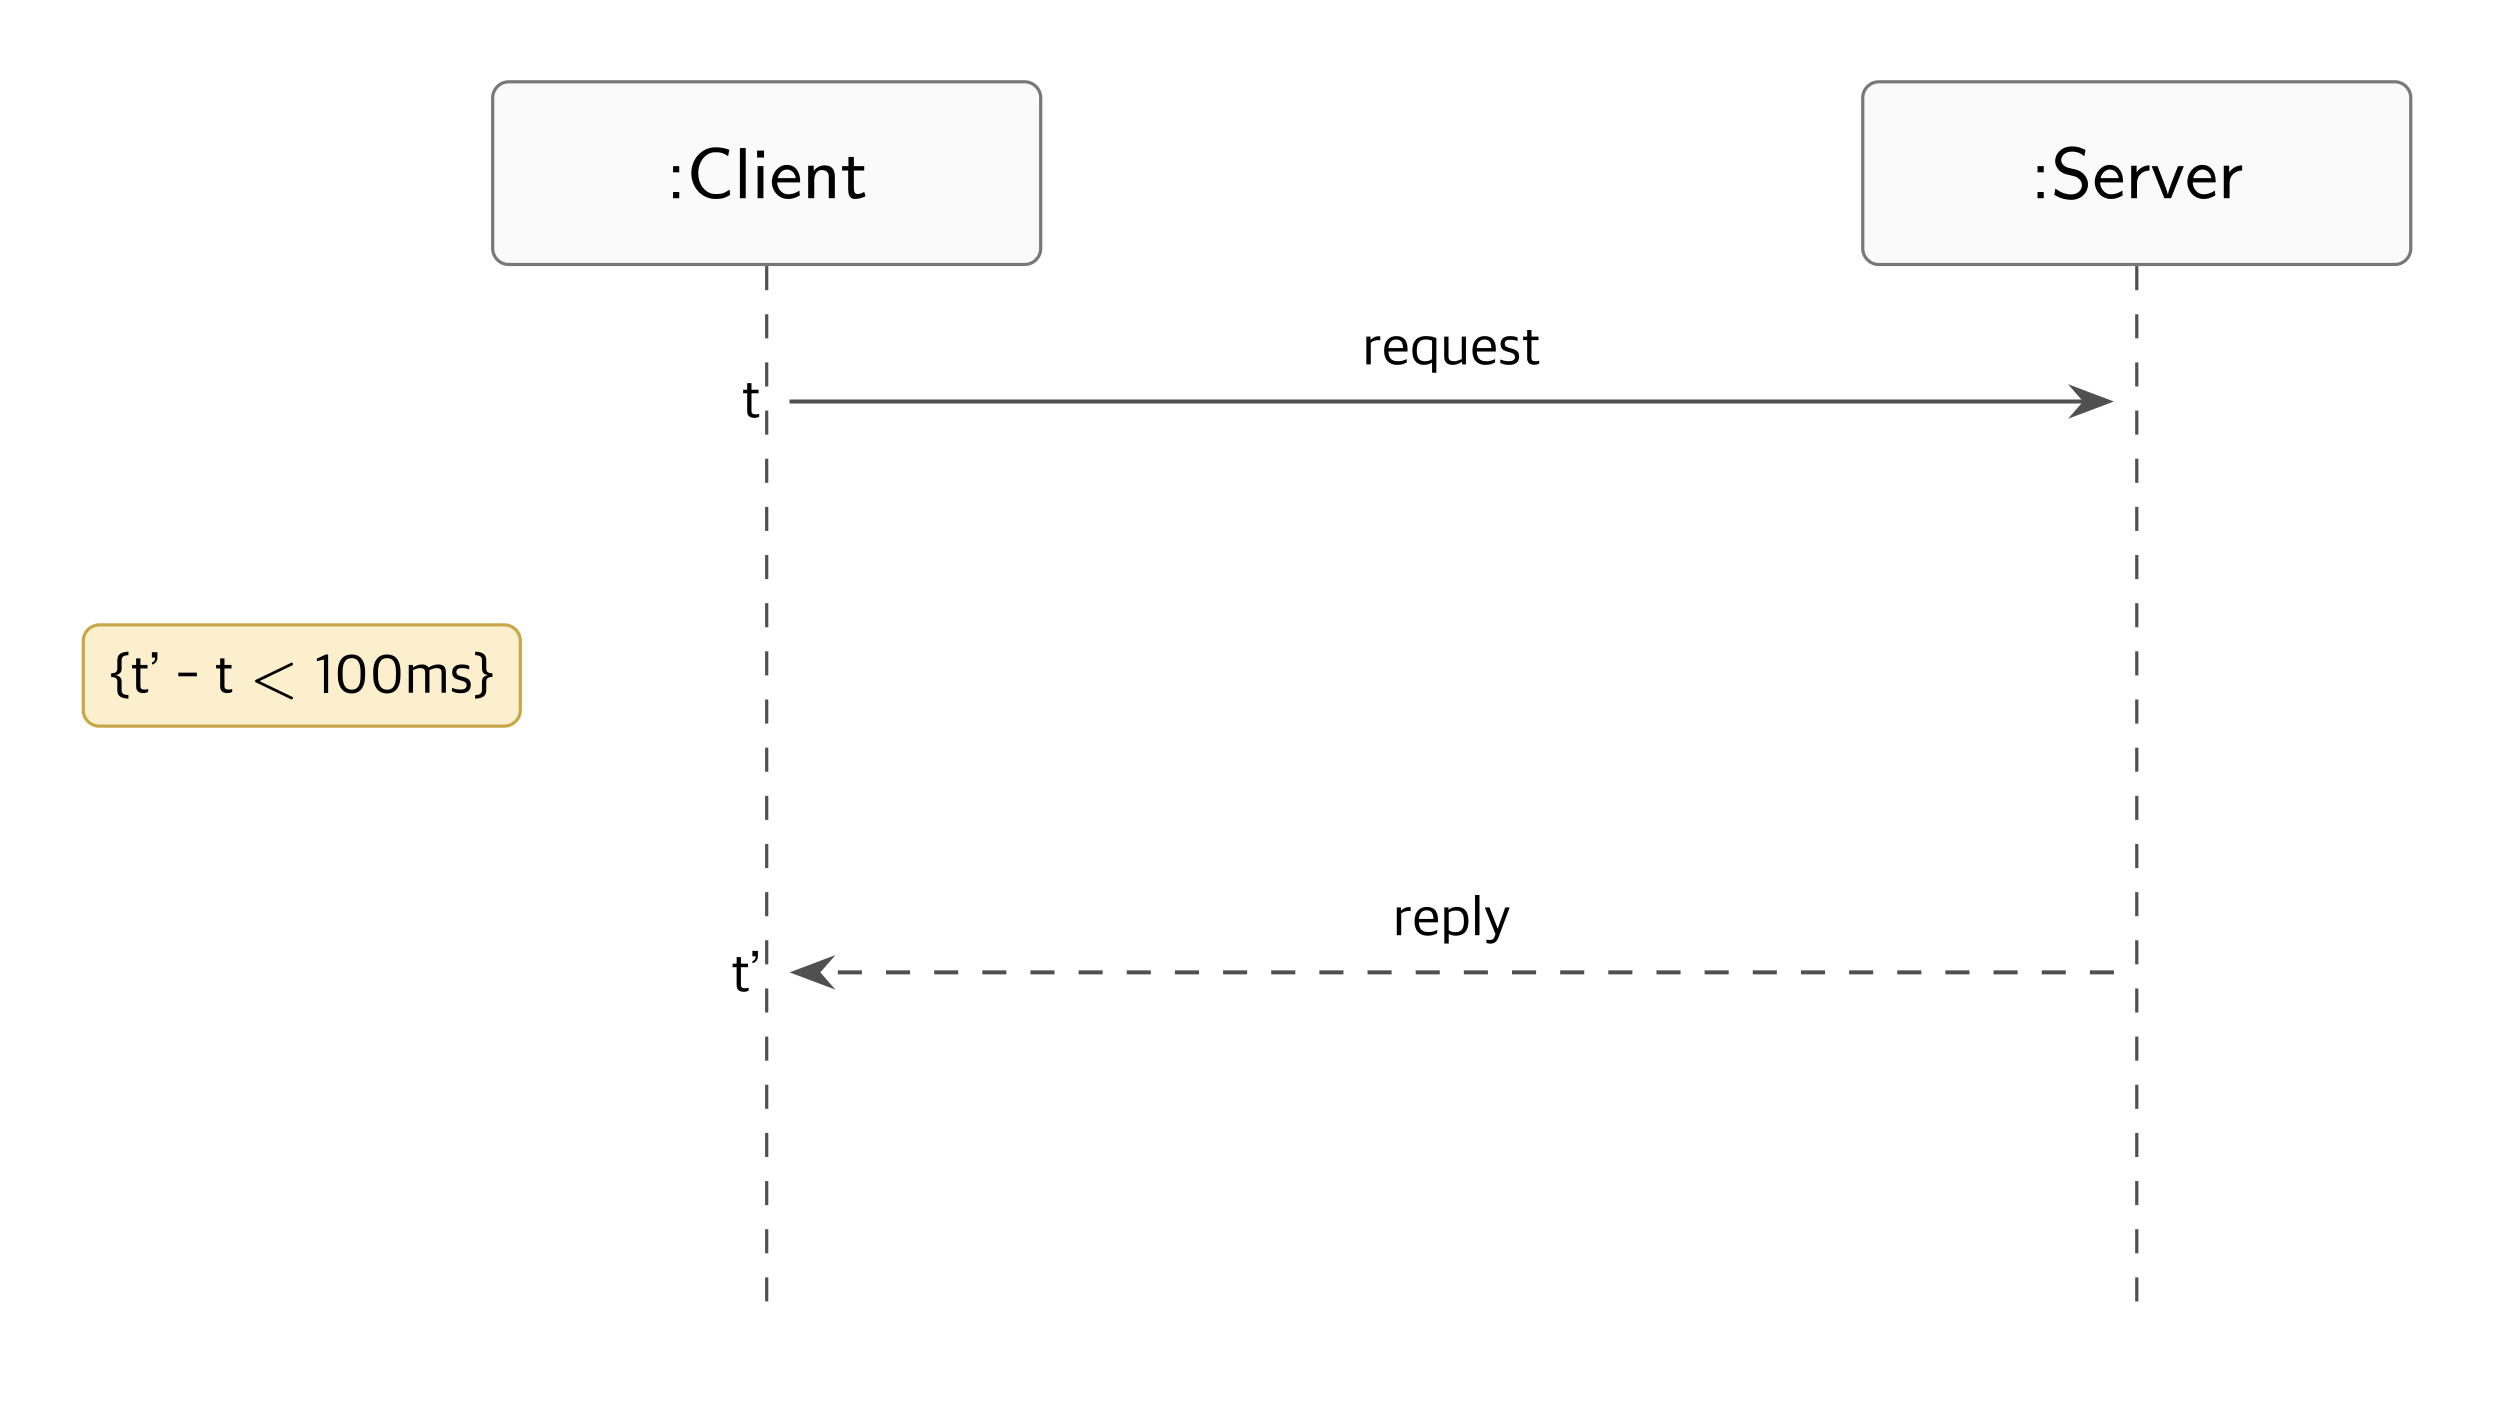
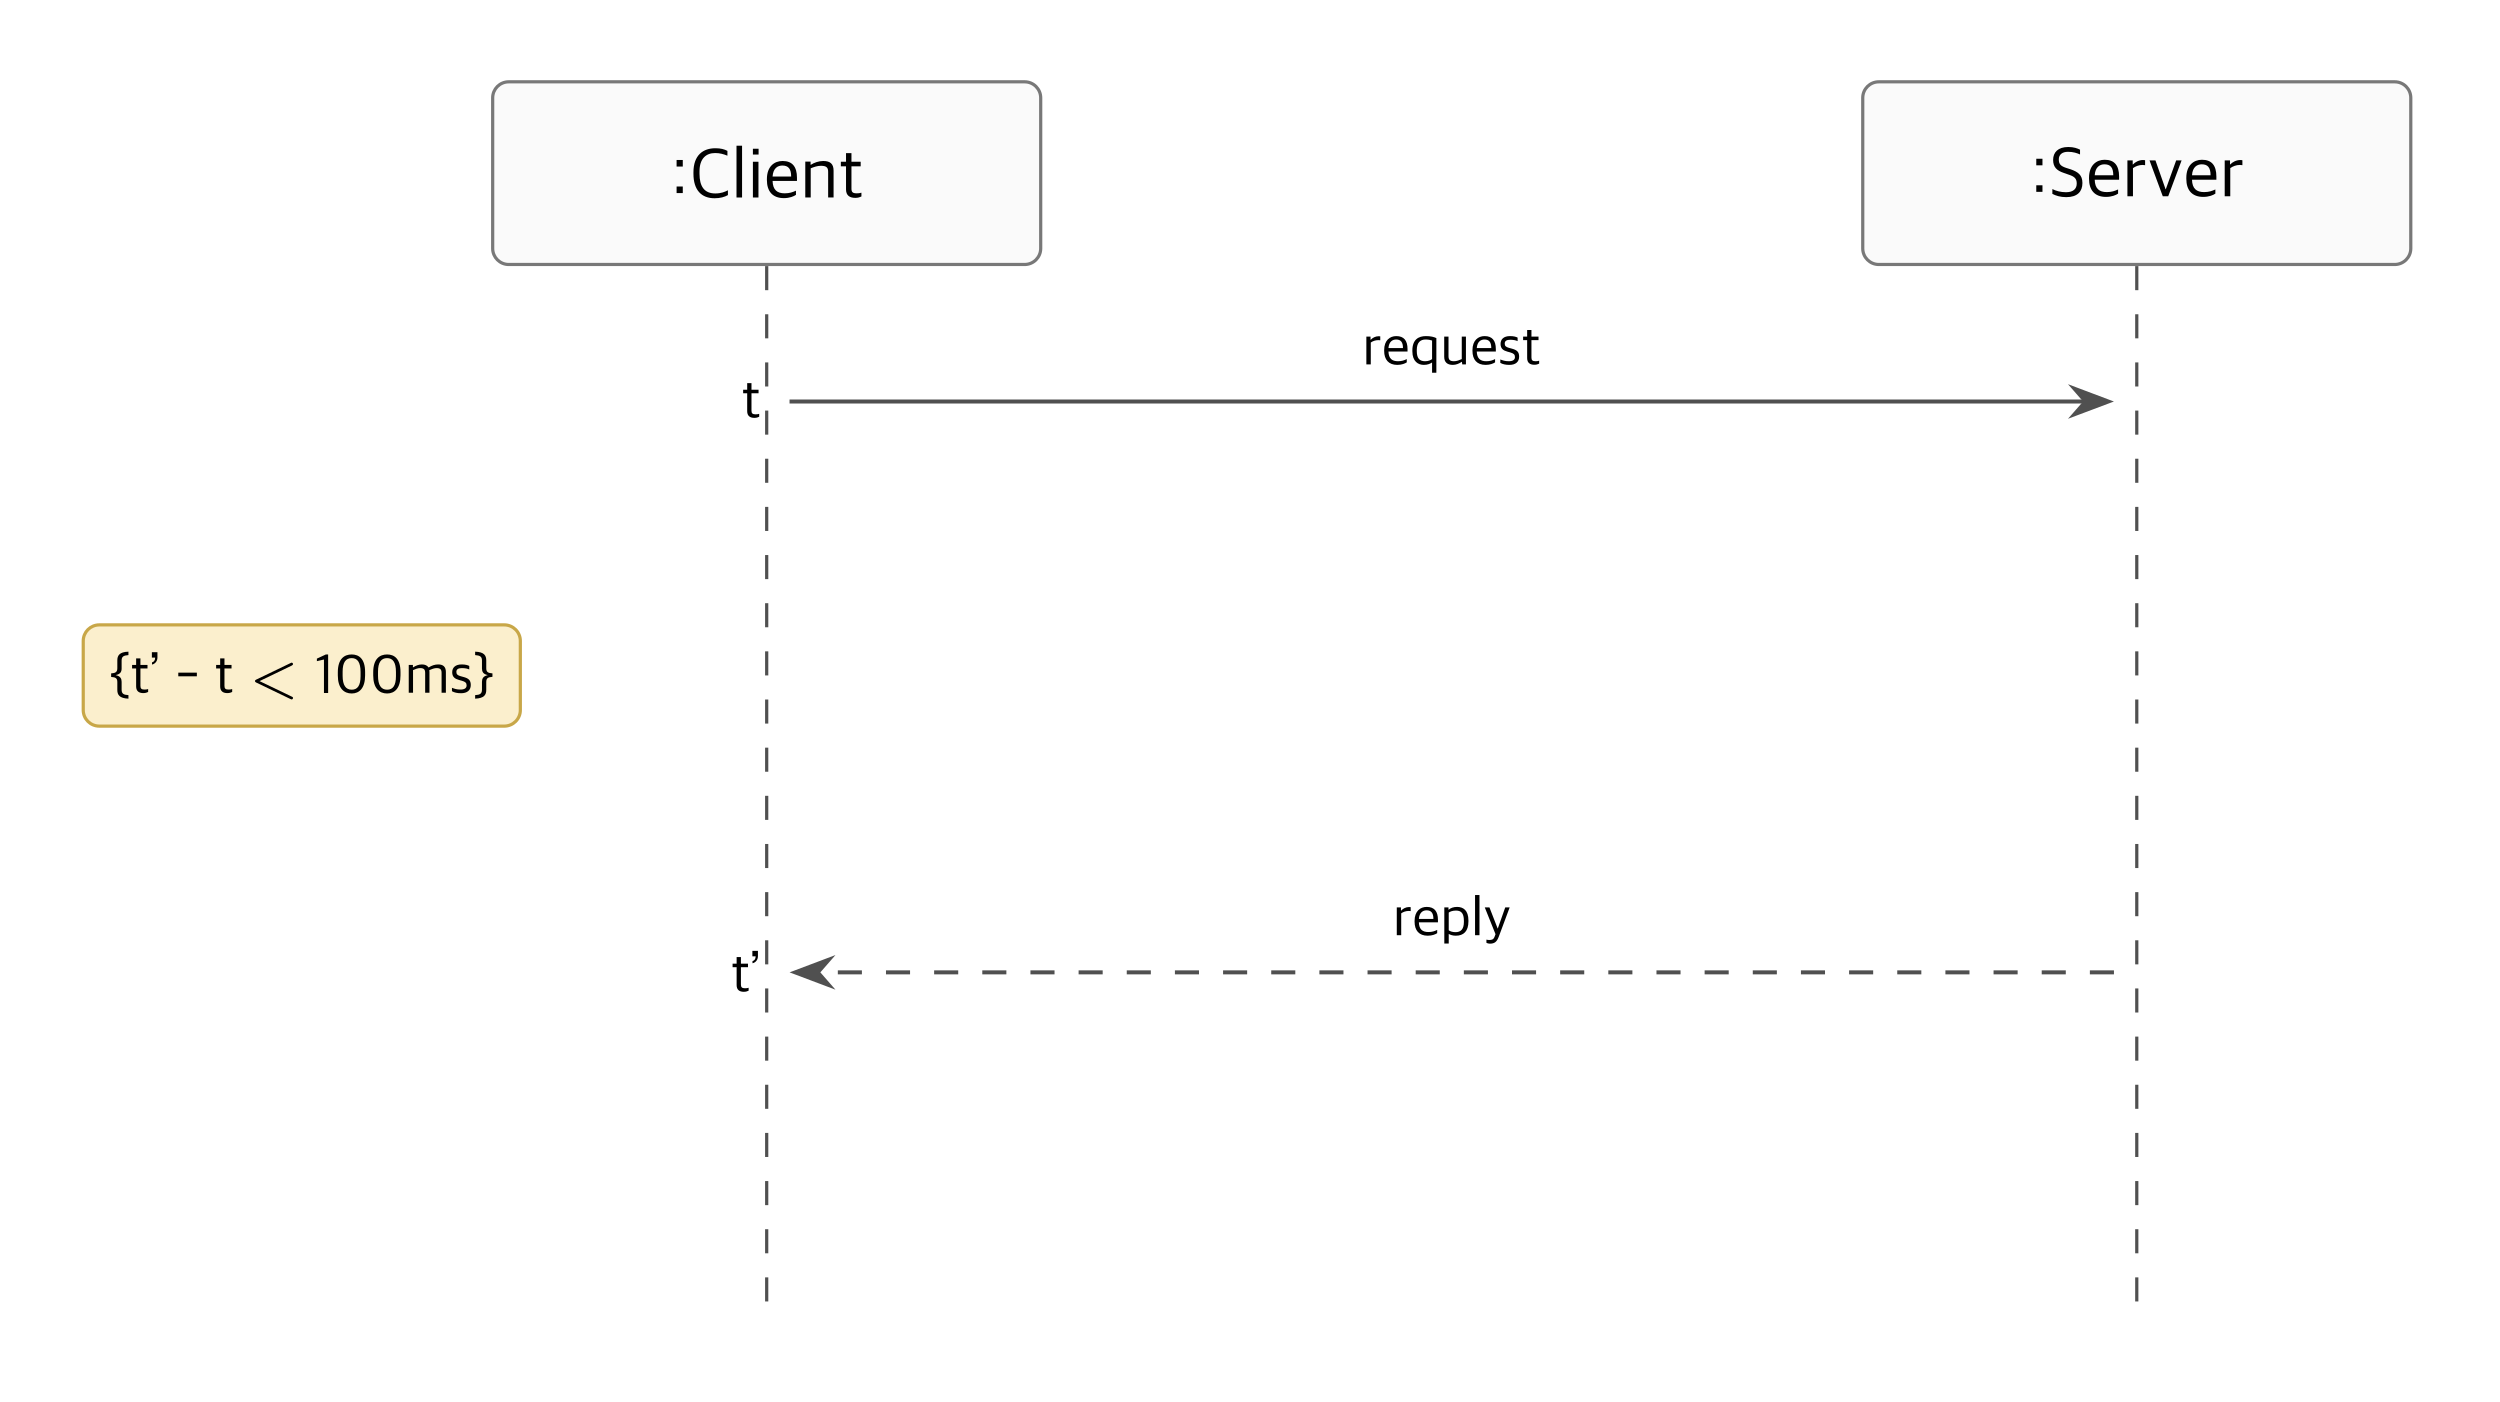
<svg xmlns="http://www.w3.org/2000/svg" xmlns:xlink="http://www.w3.org/1999/xlink" width="309.26pt" height="173.39pt" viewBox="0 0 309.26 173.39">
  <defs>
    <g>
      <g id="glyph-0-0">
-         <path d="M 1.656 -3.203 L 1.656 -3.969 L 0.891 -3.969 L 0.891 -3.203 Z M 1.656 0 L 1.656 -0.766 L 0.891 -0.766 L 0.891 0 Z M 1.656 0 " />
+         <path d="M 0.891 -4.203 L 1.656 -4.203 L 1.656 -5.016 L 0.891 -5.016 Z M 0.891 -0.922 L 1.656 -0.922 L 1.656 -1.734 L 0.891 -1.734 Z M 0.891 -0.922 " />
      </g>
      <g id="glyph-0-1">
-         <path d="M 5.391 -0.406 L 5.328 -1.062 C 5.062 -0.891 4.797 -0.719 4.5 -0.609 C 4.188 -0.531 3.875 -0.516 3.562 -0.516 C 2.969 -0.516 2.438 -0.812 2.062 -1.266 C 1.641 -1.781 1.453 -2.438 1.453 -3.094 C 1.453 -3.766 1.641 -4.422 2.062 -4.938 C 2.438 -5.391 2.969 -5.688 3.562 -5.688 C 3.844 -5.688 4.125 -5.672 4.391 -5.594 C 4.672 -5.5 4.922 -5.359 5.141 -5.203 L 5.297 -5.984 C 5.016 -6.094 4.734 -6.188 4.438 -6.234 C 4.141 -6.281 3.859 -6.297 3.562 -6.297 C 2.766 -6.297 2 -5.953 1.453 -5.359 C 0.891 -4.75 0.594 -3.938 0.594 -3.094 C 0.594 -2.266 0.891 -1.453 1.453 -0.844 C 2 -0.25 2.766 0.094 3.562 0.094 C 3.875 0.094 4.203 0.078 4.516 0 C 4.828 -0.078 5.109 -0.234 5.391 -0.406 Z M 5.391 -0.406 " />
+         <path d="M 3.047 -0.281 C 3.75 -0.281 4.297 -0.438 4.703 -0.672 L 4.703 -1.266 C 4.328 -1.078 3.875 -0.875 3.141 -0.875 C 1.766 -0.875 1.188 -1.766 1.188 -3.312 L 1.188 -3.609 C 1.188 -5.188 2 -5.875 3.125 -5.875 C 3.719 -5.875 4.172 -5.734 4.641 -5.547 L 4.641 -6.141 C 4.266 -6.344 3.812 -6.469 3.156 -6.469 C 1.641 -6.469 0.438 -5.625 0.438 -3.484 L 0.438 -3.312 C 0.438 -1.281 1.438 -0.281 3.047 -0.281 Z M 3.047 -0.281 " />
      </g>
      <g id="glyph-0-2">
-         <path d="M 1.453 0 L 1.453 -6.203 L 0.734 -6.203 L 0.734 0 Z M 1.453 0 " />
+         <path d="M 0.672 -0.375 L 1.359 -0.375 L 1.359 -6.781 L 0.672 -6.781 Z M 0.672 -0.375 " />
      </g>
      <g id="glyph-0-3">
-         <path d="M 1.453 0 L 1.453 -3.969 L 0.734 -3.969 L 0.734 0 Z M 1.531 -5.031 L 1.531 -5.891 L 0.672 -5.891 L 0.672 -5.031 Z M 1.531 -5.031 " />
+         <path d="M 0.672 -0.375 L 1.359 -0.375 L 1.359 -4.797 L 0.672 -4.797 Z M 0.672 -5.688 L 1.375 -5.688 L 1.375 -6.406 L 0.672 -6.406 Z M 0.672 -5.688 " />
      </g>
      <g id="glyph-0-4">
-         <path d="M 3.812 -1.953 C 3.812 -2.234 3.812 -2.906 3.453 -3.453 C 3.078 -4.016 2.516 -4.125 2.172 -4.125 C 1.141 -4.125 0.312 -3.156 0.312 -2.016 C 0.312 -0.844 1.188 0.094 2.312 0.094 C 2.734 0.094 3.25 -0.016 3.766 -0.344 L 3.719 -0.953 C 3.156 -0.547 2.625 -0.484 2.312 -0.484 C 1.578 -0.484 1 -1.141 0.969 -1.953 Z M 3.281 -2.484 L 1.031 -2.484 C 1.172 -3.062 1.609 -3.547 2.172 -3.547 C 2.5 -3.547 3.109 -3.391 3.281 -2.484 Z M 3.281 -2.484 " />
+         <path d="M 2.469 -0.297 C 3.188 -0.297 3.703 -0.516 3.969 -0.703 L 3.969 -1.219 C 3.562 -1.031 3.172 -0.891 2.578 -0.891 C 1.641 -0.891 1.109 -1.312 1.078 -2.422 L 4.094 -2.422 L 4.094 -2.812 C 4.094 -4.188 3.516 -4.891 2.312 -4.891 C 1.281 -4.891 0.375 -4.203 0.375 -2.656 L 0.375 -2.531 C 0.375 -1.141 1.078 -0.297 2.469 -0.297 Z M 2.281 -4.328 C 3.016 -4.328 3.375 -3.938 3.375 -2.969 L 1.078 -2.969 C 1.141 -4.016 1.734 -4.328 2.281 -4.328 Z M 2.281 -4.328 " />
      </g>
      <g id="glyph-0-5">
-         <path d="M 4.016 0 L 4.016 -2.656 C 4.016 -3.312 3.828 -4.062 2.75 -4.062 C 2.047 -4.062 1.625 -3.656 1.406 -3.391 L 1.406 -4.016 L 0.719 -4.016 L 0.719 0 L 1.469 0 L 1.469 -2.188 C 1.469 -2.766 1.703 -3.484 2.375 -3.484 C 3.266 -3.484 3.266 -2.844 3.266 -2.594 L 3.266 0 Z M 4.016 0 " />
+         <path d="M 0.656 -0.375 L 1.328 -0.375 L 1.328 -3.984 C 1.703 -4.141 2.156 -4.297 2.578 -4.297 C 3.281 -4.297 3.484 -4.078 3.484 -3.547 L 3.484 -0.375 L 4.156 -0.375 L 4.156 -3.688 C 4.156 -4.547 3.734 -4.891 2.875 -4.891 C 2.328 -4.891 1.75 -4.688 1.344 -4.422 L 1.312 -4.422 L 1.312 -4.812 L 0.656 -4.812 Z M 0.656 -0.375 " />
      </g>
      <g id="glyph-0-6">
-         <path d="M 3.062 -0.234 L 2.906 -0.797 C 2.672 -0.609 2.359 -0.516 2.078 -0.516 C 1.734 -0.516 1.625 -0.828 1.625 -1.281 L 1.625 -3.422 L 2.906 -3.422 L 2.906 -3.969 L 1.625 -3.969 L 1.625 -5.109 L 0.953 -5.109 L 0.953 -3.969 L 0.172 -3.969 L 0.172 -3.422 L 0.922 -3.422 L 0.922 -1.125 C 0.922 -0.594 1.047 0.094 1.703 0.094 C 2.094 0.094 2.562 0.016 3.062 -0.234 Z M 3.062 -0.234 " />
+         <path d="M 2.062 -0.328 C 2.438 -0.328 2.625 -0.422 2.812 -0.5 L 2.812 -0.969 C 2.625 -0.906 2.422 -0.891 2.234 -0.891 C 1.719 -0.891 1.578 -1.047 1.578 -1.484 L 1.578 -4.234 L 2.719 -4.234 L 2.719 -4.797 L 1.578 -4.797 L 1.578 -5.859 L 0.906 -5.859 L 0.906 -4.797 L 0.266 -4.797 L 0.266 -4.234 L 0.906 -4.234 L 0.906 -1.375 C 0.906 -0.625 1.359 -0.328 2.062 -0.328 Z M 2.062 -0.328 " />
      </g>
      <g id="glyph-0-7">
-         <path d="M 4.578 -1.703 C 4.578 -2.719 3.75 -3.375 3.078 -3.547 L 2.188 -3.75 C 1.719 -3.859 1.266 -4.219 1.266 -4.734 C 1.266 -5.25 1.766 -5.766 2.578 -5.766 C 3.219 -5.766 3.672 -5.578 4.125 -5.188 L 4.266 -5.969 C 3.828 -6.188 3.391 -6.406 2.578 -6.406 C 1.312 -6.406 0.516 -5.516 0.516 -4.625 C 0.516 -4.391 0.547 -4.047 0.859 -3.625 C 1.266 -3.094 1.844 -2.953 2.219 -2.875 L 2.969 -2.688 C 3.375 -2.562 3.828 -2.156 3.828 -1.609 C 3.828 -1.016 3.312 -0.469 2.516 -0.469 C 1.797 -0.469 1.125 -0.734 0.547 -1.203 L 0.406 -0.422 C 1.281 0.125 2.094 0.203 2.516 0.203 C 3.75 0.203 4.578 -0.719 4.578 -1.703 Z M 4.578 -1.703 " />
+         <path d="M 2.062 -0.266 C 3.453 -0.266 4.062 -0.969 4.062 -2.016 C 4.062 -3.016 3.5 -3.391 2.625 -3.703 L 2.031 -3.891 C 1.344 -4.125 1.141 -4.375 1.141 -4.938 C 1.141 -5.516 1.547 -5.875 2.281 -5.875 C 2.938 -5.875 3.422 -5.703 3.766 -5.547 L 3.766 -6.141 C 3.438 -6.297 3.016 -6.469 2.312 -6.469 C 1.047 -6.469 0.438 -5.812 0.438 -4.875 C 0.438 -3.969 0.906 -3.547 1.75 -3.266 L 2.328 -3.062 C 3.062 -2.828 3.359 -2.578 3.359 -1.953 C 3.359 -1.312 2.953 -0.875 2.031 -0.875 C 1.391 -0.875 0.797 -1.031 0.344 -1.266 L 0.344 -0.672 C 0.75 -0.453 1.328 -0.266 2.062 -0.266 Z M 2.062 -0.266 " />
      </g>
      <g id="glyph-0-8">
-         <path d="M 3 -3.422 L 3 -4.062 C 2.359 -4.062 1.766 -3.734 1.406 -3.203 L 1.406 -4.016 L 0.734 -4.016 L 0.734 0 L 1.453 0 L 1.453 -1.906 C 1.453 -2.844 2.188 -3.422 3 -3.422 Z M 3 -3.422 " />
+         <path d="M 0.656 -0.375 L 1.344 -0.375 L 1.344 -3.859 C 1.656 -4.078 2.078 -4.25 2.531 -4.25 C 2.594 -4.25 2.734 -4.234 2.844 -4.219 L 2.844 -4.828 C 2.812 -4.844 2.688 -4.859 2.578 -4.859 C 2.078 -4.859 1.594 -4.594 1.344 -4.312 L 1.312 -4.312 L 1.312 -4.812 L 0.656 -4.812 Z M 0.656 -0.375 " />
      </g>
      <g id="glyph-0-9">
-         <path d="M 4.109 -3.969 L 3.391 -3.969 C 3.016 -2.984 3 -2.969 2.688 -2.156 C 2.516 -1.688 2.188 -0.828 2.141 -0.484 L 2.125 -0.484 C 2.094 -0.641 2.078 -0.812 1.578 -2.094 L 0.859 -3.969 L 0.125 -3.969 L 1.703 0 L 2.531 0 Z M 4.109 -3.969 " />
+         <path d="M 1.859 -0.375 L 2.531 -0.375 L 4.188 -4.812 L 3.516 -4.812 L 2.234 -1.25 L 2.203 -1.25 L 0.953 -4.812 L 0.219 -4.812 Z M 1.859 -0.375 " />
      </g>
      <g id="glyph-1-0">
        <path d="M 0.5 -0.297 L 1.047 -0.297 L 1.047 -3 C 1.281 -3.172 1.625 -3.297 1.969 -3.297 C 2.016 -3.297 2.125 -3.297 2.219 -3.281 L 2.219 -3.766 C 2.188 -3.766 2.094 -3.781 2.016 -3.781 C 1.625 -3.781 1.25 -3.578 1.047 -3.344 L 1.016 -3.344 L 1.016 -3.734 L 0.5 -3.734 Z M 0.5 -0.297 " />
      </g>
      <g id="glyph-1-1">
        <path d="M 1.922 -0.234 C 2.484 -0.234 2.875 -0.406 3.094 -0.547 L 3.094 -0.953 C 2.781 -0.797 2.469 -0.688 2.016 -0.688 C 1.266 -0.688 0.859 -1.016 0.828 -1.891 L 3.188 -1.891 L 3.188 -2.188 C 3.188 -3.25 2.734 -3.797 1.797 -3.797 C 1 -3.797 0.297 -3.266 0.297 -2.062 L 0.297 -1.969 C 0.297 -0.891 0.844 -0.234 1.922 -0.234 Z M 1.781 -3.375 C 2.344 -3.375 2.625 -3.062 2.625 -2.312 L 0.828 -2.312 C 0.891 -3.125 1.344 -3.375 1.781 -3.375 Z M 1.781 -3.375 " />
      </g>
      <g id="glyph-1-2">
        <path d="M 2.75 0.734 L 3.281 0.734 L 3.281 -3.547 C 3 -3.688 2.578 -3.797 2 -3.797 C 1.078 -3.797 0.312 -3.375 0.312 -2.016 L 0.312 -1.922 C 0.312 -0.641 1.047 -0.234 1.734 -0.234 C 2.219 -0.234 2.531 -0.391 2.719 -0.516 L 2.75 -0.516 Z M 1.891 -0.688 C 1.266 -0.688 0.859 -0.969 0.859 -1.938 L 0.859 -2.078 C 0.859 -3.016 1.312 -3.375 1.953 -3.375 C 2.281 -3.375 2.562 -3.312 2.75 -3.25 L 2.75 -0.953 C 2.594 -0.828 2.297 -0.688 1.891 -0.688 Z M 1.891 -0.688 " />
      </g>
      <g id="glyph-1-3">
        <path d="M 1.547 -0.234 C 1.953 -0.234 2.328 -0.391 2.641 -0.609 L 2.672 -0.609 L 2.719 -0.297 L 3.172 -0.297 L 3.172 -3.734 L 2.656 -3.734 L 2.656 -0.953 C 2.359 -0.828 2.062 -0.688 1.688 -0.688 C 1.188 -0.688 1.016 -0.875 1.016 -1.312 L 1.016 -3.734 L 0.484 -3.734 L 0.484 -1.234 C 0.484 -0.562 0.875 -0.234 1.547 -0.234 Z M 1.547 -0.234 " />
      </g>
      <g id="glyph-1-4">
        <path d="M 1.391 -0.234 C 2.141 -0.234 2.594 -0.594 2.594 -1.25 C 2.594 -1.844 2.328 -2.078 1.672 -2.25 L 1.328 -2.344 C 0.953 -2.453 0.812 -2.578 0.812 -2.875 C 0.812 -3.188 1.031 -3.344 1.5 -3.344 C 1.891 -3.344 2.234 -3.266 2.406 -3.172 L 2.406 -3.609 C 2.234 -3.703 1.938 -3.797 1.469 -3.797 C 0.688 -3.797 0.297 -3.406 0.297 -2.828 C 0.297 -2.234 0.641 -2.016 1.141 -1.875 L 1.484 -1.781 C 1.922 -1.656 2.078 -1.516 2.078 -1.203 C 2.078 -0.891 1.859 -0.688 1.312 -0.688 C 0.828 -0.688 0.562 -0.797 0.266 -0.906 L 0.266 -0.484 C 0.562 -0.312 0.938 -0.234 1.391 -0.234 Z M 1.391 -0.234 " />
      </g>
      <g id="glyph-1-5">
        <path d="M 1.594 -0.25 C 1.891 -0.25 2.047 -0.328 2.188 -0.391 L 2.188 -0.75 C 2.047 -0.703 1.891 -0.688 1.734 -0.688 C 1.344 -0.688 1.234 -0.828 1.234 -1.156 L 1.234 -3.297 L 2.109 -3.297 L 2.109 -3.734 L 1.234 -3.734 L 1.234 -4.547 L 0.703 -4.547 L 0.703 -3.734 L 0.203 -3.734 L 0.203 -3.297 L 0.703 -3.297 L 0.703 -1.078 C 0.703 -0.484 1.062 -0.25 1.594 -0.25 Z M 1.594 -0.25 " />
      </g>
      <g id="glyph-1-6">
        <path d="M 0.5 0.734 L 1.047 0.734 L 1.047 -0.453 C 1.234 -0.344 1.531 -0.234 1.922 -0.234 C 2.875 -0.234 3.484 -0.766 3.484 -2.016 L 3.484 -2.109 C 3.484 -3.391 2.828 -3.797 2.078 -3.797 C 1.625 -3.797 1.266 -3.656 1.047 -3.453 L 1.016 -3.453 L 1.016 -3.734 L 0.5 -3.734 Z M 1.875 -0.672 C 1.516 -0.672 1.203 -0.781 1.047 -0.906 L 1.047 -3.094 C 1.203 -3.219 1.531 -3.344 1.938 -3.344 C 2.562 -3.344 2.922 -3.047 2.922 -2.078 L 2.922 -1.938 C 2.922 -1.016 2.531 -0.672 1.875 -0.672 Z M 1.875 -0.672 " />
      </g>
      <g id="glyph-1-7">
        <path d="M 0.516 -0.297 L 1.062 -0.297 L 1.062 -5.266 L 0.516 -5.266 Z M 0.516 -0.297 " />
      </g>
      <g id="glyph-1-8">
        <path d="M 0.766 0.75 C 1.344 0.75 1.625 0.531 1.859 -0.078 L 3.219 -3.734 L 2.672 -3.734 L 1.75 -1.125 L 1.734 -1.125 L 0.719 -3.734 L 0.141 -3.734 L 1.469 -0.422 L 1.359 -0.125 C 1.219 0.25 1.016 0.297 0.672 0.297 C 0.547 0.297 0.422 0.266 0.344 0.25 L 0.344 0.641 C 0.438 0.703 0.609 0.75 0.766 0.75 Z M 0.766 0.75 " />
      </g>
      <g id="glyph-1-9">
        <path d="M 0.906 -5.312 L 0.219 -5.312 L 0.219 -4.641 L 0.625 -4.641 C 0.625 -4.328 0.484 -4.109 0.234 -4.047 L 0.234 -3.781 C 0.625 -3.859 0.906 -4.219 0.906 -4.641 Z M 0.906 -5.312 " />
      </g>
      <g id="glyph-1-10">
        <path d="M 2.281 0.438 L 2.281 0 C 1.688 -0.031 1.438 -0.172 1.438 -0.672 L 1.438 -1.641 C 1.438 -2.031 1.297 -2.344 0.719 -2.469 L 0.719 -2.484 C 1.297 -2.594 1.438 -2.906 1.438 -3.297 L 1.438 -4.281 C 1.438 -4.781 1.688 -4.906 2.281 -4.953 L 2.281 -5.375 C 1.141 -5.344 0.906 -4.875 0.906 -4.297 L 0.906 -3.328 C 0.906 -2.875 0.703 -2.719 0.141 -2.688 L 0.141 -2.25 C 0.703 -2.219 0.906 -2.078 0.906 -1.625 L 0.906 -0.641 C 0.906 -0.062 1.141 0.391 2.281 0.438 Z M 2.281 0.438 " />
      </g>
      <g id="glyph-1-11">
        <path d="M 0.359 -2.328 L 2.656 -2.328 L 2.656 -2.781 L 0.359 -2.781 Z M 0.359 -2.328 " />
      </g>
      <g id="glyph-1-12">
        <path d="M 1.25 -0.266 L 1.766 -0.266 L 1.766 -5.031 L 1.484 -5.031 L 0.375 -4.516 L 0.375 -4.203 L 1.25 -4.406 Z M 1.25 -0.266 " />
      </g>
      <g id="glyph-1-13">
        <path d="M 2.203 -0.203 C 3.141 -0.203 3.859 -0.859 3.859 -2.438 L 3.859 -2.859 C 3.859 -4.484 3.109 -5.031 2.203 -5.031 C 1.281 -5.031 0.484 -4.484 0.484 -2.828 L 0.484 -2.438 C 0.484 -0.859 1.234 -0.203 2.203 -0.203 Z M 2.203 -0.672 C 1.469 -0.672 1.078 -1.219 1.078 -2.391 L 1.078 -2.906 C 1.078 -4.062 1.469 -4.578 2.203 -4.578 C 2.922 -4.578 3.297 -4.047 3.297 -2.859 L 3.297 -2.344 C 3.297 -1.156 2.906 -0.672 2.203 -0.672 Z M 2.203 -0.672 " />
      </g>
      <g id="glyph-1-14">
        <path d="M 0.5 -0.297 L 1.031 -0.297 L 1.031 -3.094 C 1.312 -3.219 1.625 -3.344 1.906 -3.344 C 2.375 -3.344 2.531 -3.172 2.531 -2.75 L 2.531 -0.297 L 3.062 -0.297 L 3.062 -2.859 C 3.062 -2.953 3.062 -3.016 3.047 -3.094 C 3.375 -3.234 3.672 -3.344 3.938 -3.344 C 4.406 -3.344 4.562 -3.172 4.562 -2.75 L 4.562 -0.297 L 5.094 -0.297 L 5.094 -2.859 C 5.094 -3.531 4.734 -3.797 4.141 -3.797 C 3.75 -3.797 3.344 -3.672 2.969 -3.422 L 2.953 -3.422 C 2.781 -3.672 2.516 -3.797 2.125 -3.797 C 1.734 -3.797 1.359 -3.641 1.047 -3.438 L 1.016 -3.438 L 1.016 -3.734 L 0.5 -3.734 Z M 0.5 -0.297 " />
      </g>
      <g id="glyph-1-15">
        <path d="M 0.25 0.438 C 1.391 0.391 1.625 -0.062 1.625 -0.641 L 1.625 -1.625 C 1.625 -2.078 1.812 -2.219 2.391 -2.266 L 2.391 -2.688 C 1.812 -2.734 1.625 -2.875 1.625 -3.328 L 1.625 -4.297 C 1.625 -4.875 1.391 -5.344 0.25 -5.375 L 0.25 -4.953 C 0.844 -4.906 1.094 -4.781 1.094 -4.281 L 1.094 -3.297 C 1.094 -2.906 1.234 -2.594 1.797 -2.484 L 1.797 -2.469 C 1.234 -2.344 1.094 -2.031 1.094 -1.641 L 1.094 -0.672 C 1.094 -0.172 0.844 -0.031 0.25 0 Z M 0.25 0.438 " />
      </g>
      <g id="glyph-2-0">
        <path d="M 5.297 -3.656 C 5.375 -3.703 5.453 -3.75 5.453 -3.844 C 5.453 -3.938 5.375 -4.016 5.281 -4.016 C 5.266 -4.016 5.234 -4.016 5.156 -3.969 L 0.906 -1.922 C 0.828 -1.891 0.75 -1.828 0.75 -1.75 C 0.75 -1.641 0.828 -1.594 0.891 -1.562 L 5.141 0.484 C 5.234 0.531 5.266 0.531 5.281 0.531 C 5.375 0.531 5.453 0.453 5.453 0.359 C 5.453 0.25 5.375 0.203 5.312 0.188 L 1.312 -1.734 Z M 5.297 -3.656 " />
      </g>
    </g>
  </defs>
  <path fill-rule="nonzero" fill="rgb(98.039%, 98.039%, 98.039%)" fill-opacity="1" stroke-width="0.399" stroke-linecap="butt" stroke-linejoin="miter" stroke="rgb(47.06%, 47.06%, 47.06%)" stroke-opacity="1" stroke-miterlimit="10" d="M 32.024 11.338 L -32.025 11.338 C -33.123 11.338 -34.016 10.448 -34.016 9.347 L -34.016 -9.348 C -34.016 -10.445 -33.123 -11.339 -32.025 -11.339 L 32.024 -11.339 C 33.125 -11.339 34.015 -10.445 34.015 -9.348 L 34.015 9.347 C 34.015 10.448 33.125 11.338 32.024 11.338 Z M 32.024 11.338 " transform="matrix(0.996494, 0, 0, -0.996494, 94.84234, 21.41964)" />
  <g fill="rgb(0%, 0%, 0%)" fill-opacity="1">
-     <use xlink:href="#glyph-0-0" x="82.369" y="24.52" />
-     <use xlink:href="#glyph-0-1" x="84.925" y="24.52" />
-     <use xlink:href="#glyph-0-2" x="90.795" y="24.52" />
-     <use xlink:href="#glyph-0-3" x="92.984" y="24.52" />
-     <use xlink:href="#glyph-0-4" x="95.173" y="24.52" />
-     <use xlink:href="#glyph-0-5" x="99.256" y="24.52" />
-     <use xlink:href="#glyph-0-6" x="104.001" y="24.52" />
+     <use xlink:href="#glyph-0-0" x="82.807" y="24.806" />
+     <use xlink:href="#glyph-0-1" x="85.344" y="24.806" />
+     <use xlink:href="#glyph-0-2" x="90.437" y="24.806" />
+     <use xlink:href="#glyph-0-3" x="92.465" y="24.806" />
+     <use xlink:href="#glyph-0-4" x="94.494" y="24.806" />
+     <use xlink:href="#glyph-0-5" x="98.961" y="24.806" />
+     <use xlink:href="#glyph-0-6" x="103.75" y="24.806" />
  </g>
  <path fill="none" stroke-width="0.399" stroke-linecap="butt" stroke-linejoin="miter" stroke="rgb(31.374%, 31.374%, 31.374%)" stroke-opacity="1" stroke-dasharray="2.989 2.989" stroke-miterlimit="10" d="M 0.001 -11.539 L 0.001 -141.733 " transform="matrix(0.996494, 0, 0, -0.996494, 94.84234, 21.41964)" />
  <path fill-rule="nonzero" fill="rgb(98.039%, 98.039%, 98.039%)" fill-opacity="1" stroke-width="0.399" stroke-linecap="butt" stroke-linejoin="miter" stroke="rgb(47.06%, 47.06%, 47.06%)" stroke-opacity="1" stroke-miterlimit="10" d="M 202.104 11.338 L 138.056 11.338 C 136.958 11.338 136.064 10.448 136.064 9.347 L 136.064 -9.348 C 136.064 -10.445 136.958 -11.339 138.056 -11.339 L 202.104 -11.339 C 203.206 -11.339 204.096 -10.445 204.096 -9.348 L 204.096 9.347 C 204.096 10.448 203.206 11.338 202.104 11.338 Z M 202.104 11.338 " transform="matrix(0.996494, 0, 0, -0.996494, 94.84234, 21.41964)" />
  <g fill="rgb(0%, 0%, 0%)" fill-opacity="1">
-     <use xlink:href="#glyph-0-0" x="251.161" y="24.52" />
-     <use xlink:href="#glyph-0-7" x="253.717" y="24.52" />
-     <use xlink:href="#glyph-0-4" x="258.819" y="24.52" />
-     <use xlink:href="#glyph-0-8" x="262.902" y="24.52" />
-     <use xlink:href="#glyph-0-9" x="266.038" y="24.52" />
-     <use xlink:href="#glyph-0-4" x="270.273" y="24.52" />
-     <use xlink:href="#glyph-0-8" x="274.357" y="24.52" />
+     <use xlink:href="#glyph-0-0" x="251.005" y="24.654" />
+     <use xlink:href="#glyph-0-7" x="253.542" y="24.654" />
+     <use xlink:href="#glyph-0-4" x="258.046" y="24.654" />
+     <use xlink:href="#glyph-0-8" x="262.513" y="24.654" />
+   </g>
+   <g fill="rgb(0%, 0%, 0%)" fill-opacity="1">
+     <use xlink:href="#glyph-0-9" x="265.685" y="24.654" />
+     <use xlink:href="#glyph-0-4" x="270.081" y="24.654" />
+     <use xlink:href="#glyph-0-8" x="274.549" y="24.654" />
  </g>
  <path fill="none" stroke-width="0.399" stroke-linecap="butt" stroke-linejoin="miter" stroke="rgb(31.374%, 31.374%, 31.374%)" stroke-opacity="1" stroke-dasharray="2.989 2.989" stroke-miterlimit="10" d="M 170.082 -11.539 L 170.082 -141.733 " transform="matrix(0.996494, 0, 0, -0.996494, 94.84234, 21.41964)" />
  <path fill="none" stroke-width="0.498" stroke-linecap="butt" stroke-linejoin="miter" stroke="rgb(31.374%, 31.374%, 31.374%)" stroke-opacity="1" stroke-miterlimit="10" d="M 2.836 -28.348 L 163.626 -28.348 " transform="matrix(0.996494, 0, 0, -0.996494, 94.84234, 21.41964)" />
  <path fill-rule="nonzero" fill="rgb(31.374%, 31.374%, 31.374%)" fill-opacity="1" stroke-width="0.498" stroke-linecap="butt" stroke-linejoin="miter" stroke="rgb(31.374%, 31.374%, 31.374%)" stroke-opacity="1" stroke-miterlimit="10" d="M 4.962 -0.001 L 0.803 1.567 L 2.171 -0.001 L 0.803 -1.565 Z M 4.962 -0.001 " transform="matrix(0.996494, 0, 0, -0.996494, 255.8525, 49.66707)" />
  <g fill="rgb(0%, 0%, 0%)" fill-opacity="1">
    <use xlink:href="#glyph-1-0" x="168.524" y="45.373" />
    <use xlink:href="#glyph-1-1" x="170.929" y="45.373" />
    <use xlink:href="#glyph-1-2" x="174.403" y="45.373" />
    <use xlink:href="#glyph-1-3" x="178.17" y="45.373" />
    <use xlink:href="#glyph-1-1" x="181.853" y="45.373" />
    <use xlink:href="#glyph-1-4" x="185.328" y="45.373" />
    <use xlink:href="#glyph-1-5" x="188.212" y="45.373" />
  </g>
  <path fill="none" stroke-width="0.498" stroke-linecap="butt" stroke-linejoin="miter" stroke="rgb(31.374%, 31.374%, 31.374%)" stroke-opacity="1" stroke-dasharray="2.989 2.989" stroke-miterlimit="10" d="M 167.248 -99.213 L 6.458 -99.213 " transform="matrix(0.996494, 0, 0, -0.996494, 94.84234, 21.41964)" />
  <path fill-rule="nonzero" fill="rgb(31.374%, 31.374%, 31.374%)" fill-opacity="1" stroke-width="0.498" stroke-linecap="butt" stroke-linejoin="miter" stroke="rgb(31.374%, 31.374%, 31.374%)" stroke-opacity="1" stroke-miterlimit="10" d="M 4.959 -0 L 0.804 1.568 L 2.172 -0 L 0.804 -1.568 Z M 4.959 -0 " transform="matrix(-0.996494, 0, 0, 0.996494, 103.3167, 120.2856)" />
  <g fill="rgb(0%, 0%, 0%)" fill-opacity="1">
    <use xlink:href="#glyph-1-0" x="172.288" y="115.985" />
    <use xlink:href="#glyph-1-1" x="174.692" y="115.985" />
    <use xlink:href="#glyph-1-6" x="178.167" y="115.985" />
    <use xlink:href="#glyph-1-7" x="181.954" y="115.985" />
    <use xlink:href="#glyph-1-8" x="183.532" y="115.985" />
  </g>
  <g fill="rgb(0%, 0%, 0%)" fill-opacity="1">
    <use xlink:href="#glyph-1-5" x="91.727" y="51.943" />
  </g>
  <g fill="rgb(0%, 0%, 0%)" fill-opacity="1">
    <use xlink:href="#glyph-1-5" x="90.421" y="122.94" />
    <use xlink:href="#glyph-1-9" x="92.853" y="122.94" />
  </g>
  <path fill-rule="nonzero" fill="rgb(98.43%, 93.726%, 80.391%)" fill-opacity="1" stroke-width="0.399" stroke-linecap="butt" stroke-linejoin="miter" stroke="rgb(78.432%, 65.489%, 28.235%)" stroke-opacity="1" stroke-miterlimit="10" d="M -32.574 -56.078 L -82.848 -56.078 C -83.949 -56.078 -84.843 -56.971 -84.843 -58.073 L -84.843 -66.654 C -84.843 -67.755 -83.949 -68.645 -82.848 -68.645 L -32.574 -68.645 C -31.476 -68.645 -30.582 -67.755 -30.582 -66.654 L -30.582 -58.073 C -30.582 -56.971 -31.476 -56.078 -32.574 -56.078 Z M -32.574 -56.078 " transform="matrix(0.996494, 0, 0, -0.996494, 94.84234, 21.41964)" />
  <g fill="rgb(0%, 0%, 0%)" fill-opacity="1">
    <use xlink:href="#glyph-1-10" x="13.607" y="85.99" />
    <use xlink:href="#glyph-1-5" x="16.137" y="85.99" />
    <use xlink:href="#glyph-1-9" x="18.569" y="85.99" />
  </g>
  <g fill="rgb(0%, 0%, 0%)" fill-opacity="1">
    <use xlink:href="#glyph-1-11" x="21.696" y="85.99" />
  </g>
  <g fill="rgb(0%, 0%, 0%)" fill-opacity="1">
    <use xlink:href="#glyph-1-5" x="26.533" y="85.99" />
  </g>
  <g fill="rgb(0%, 0%, 0%)" fill-opacity="1">
    <use xlink:href="#glyph-2-0" x="30.793" y="85.99" />
  </g>
  <g fill="rgb(0%, 0%, 0%)" fill-opacity="1">
    <use xlink:href="#glyph-1-12" x="38.825" y="85.99" />
    <use xlink:href="#glyph-1-13" x="41.306" y="85.99" />
    <use xlink:href="#glyph-1-13" x="45.684" y="85.99" />
    <use xlink:href="#glyph-1-14" x="50.063" y="85.99" />
    <use xlink:href="#glyph-1-4" x="55.643" y="85.99" />
    <use xlink:href="#glyph-1-15" x="58.527" y="85.99" />
  </g>
</svg>
